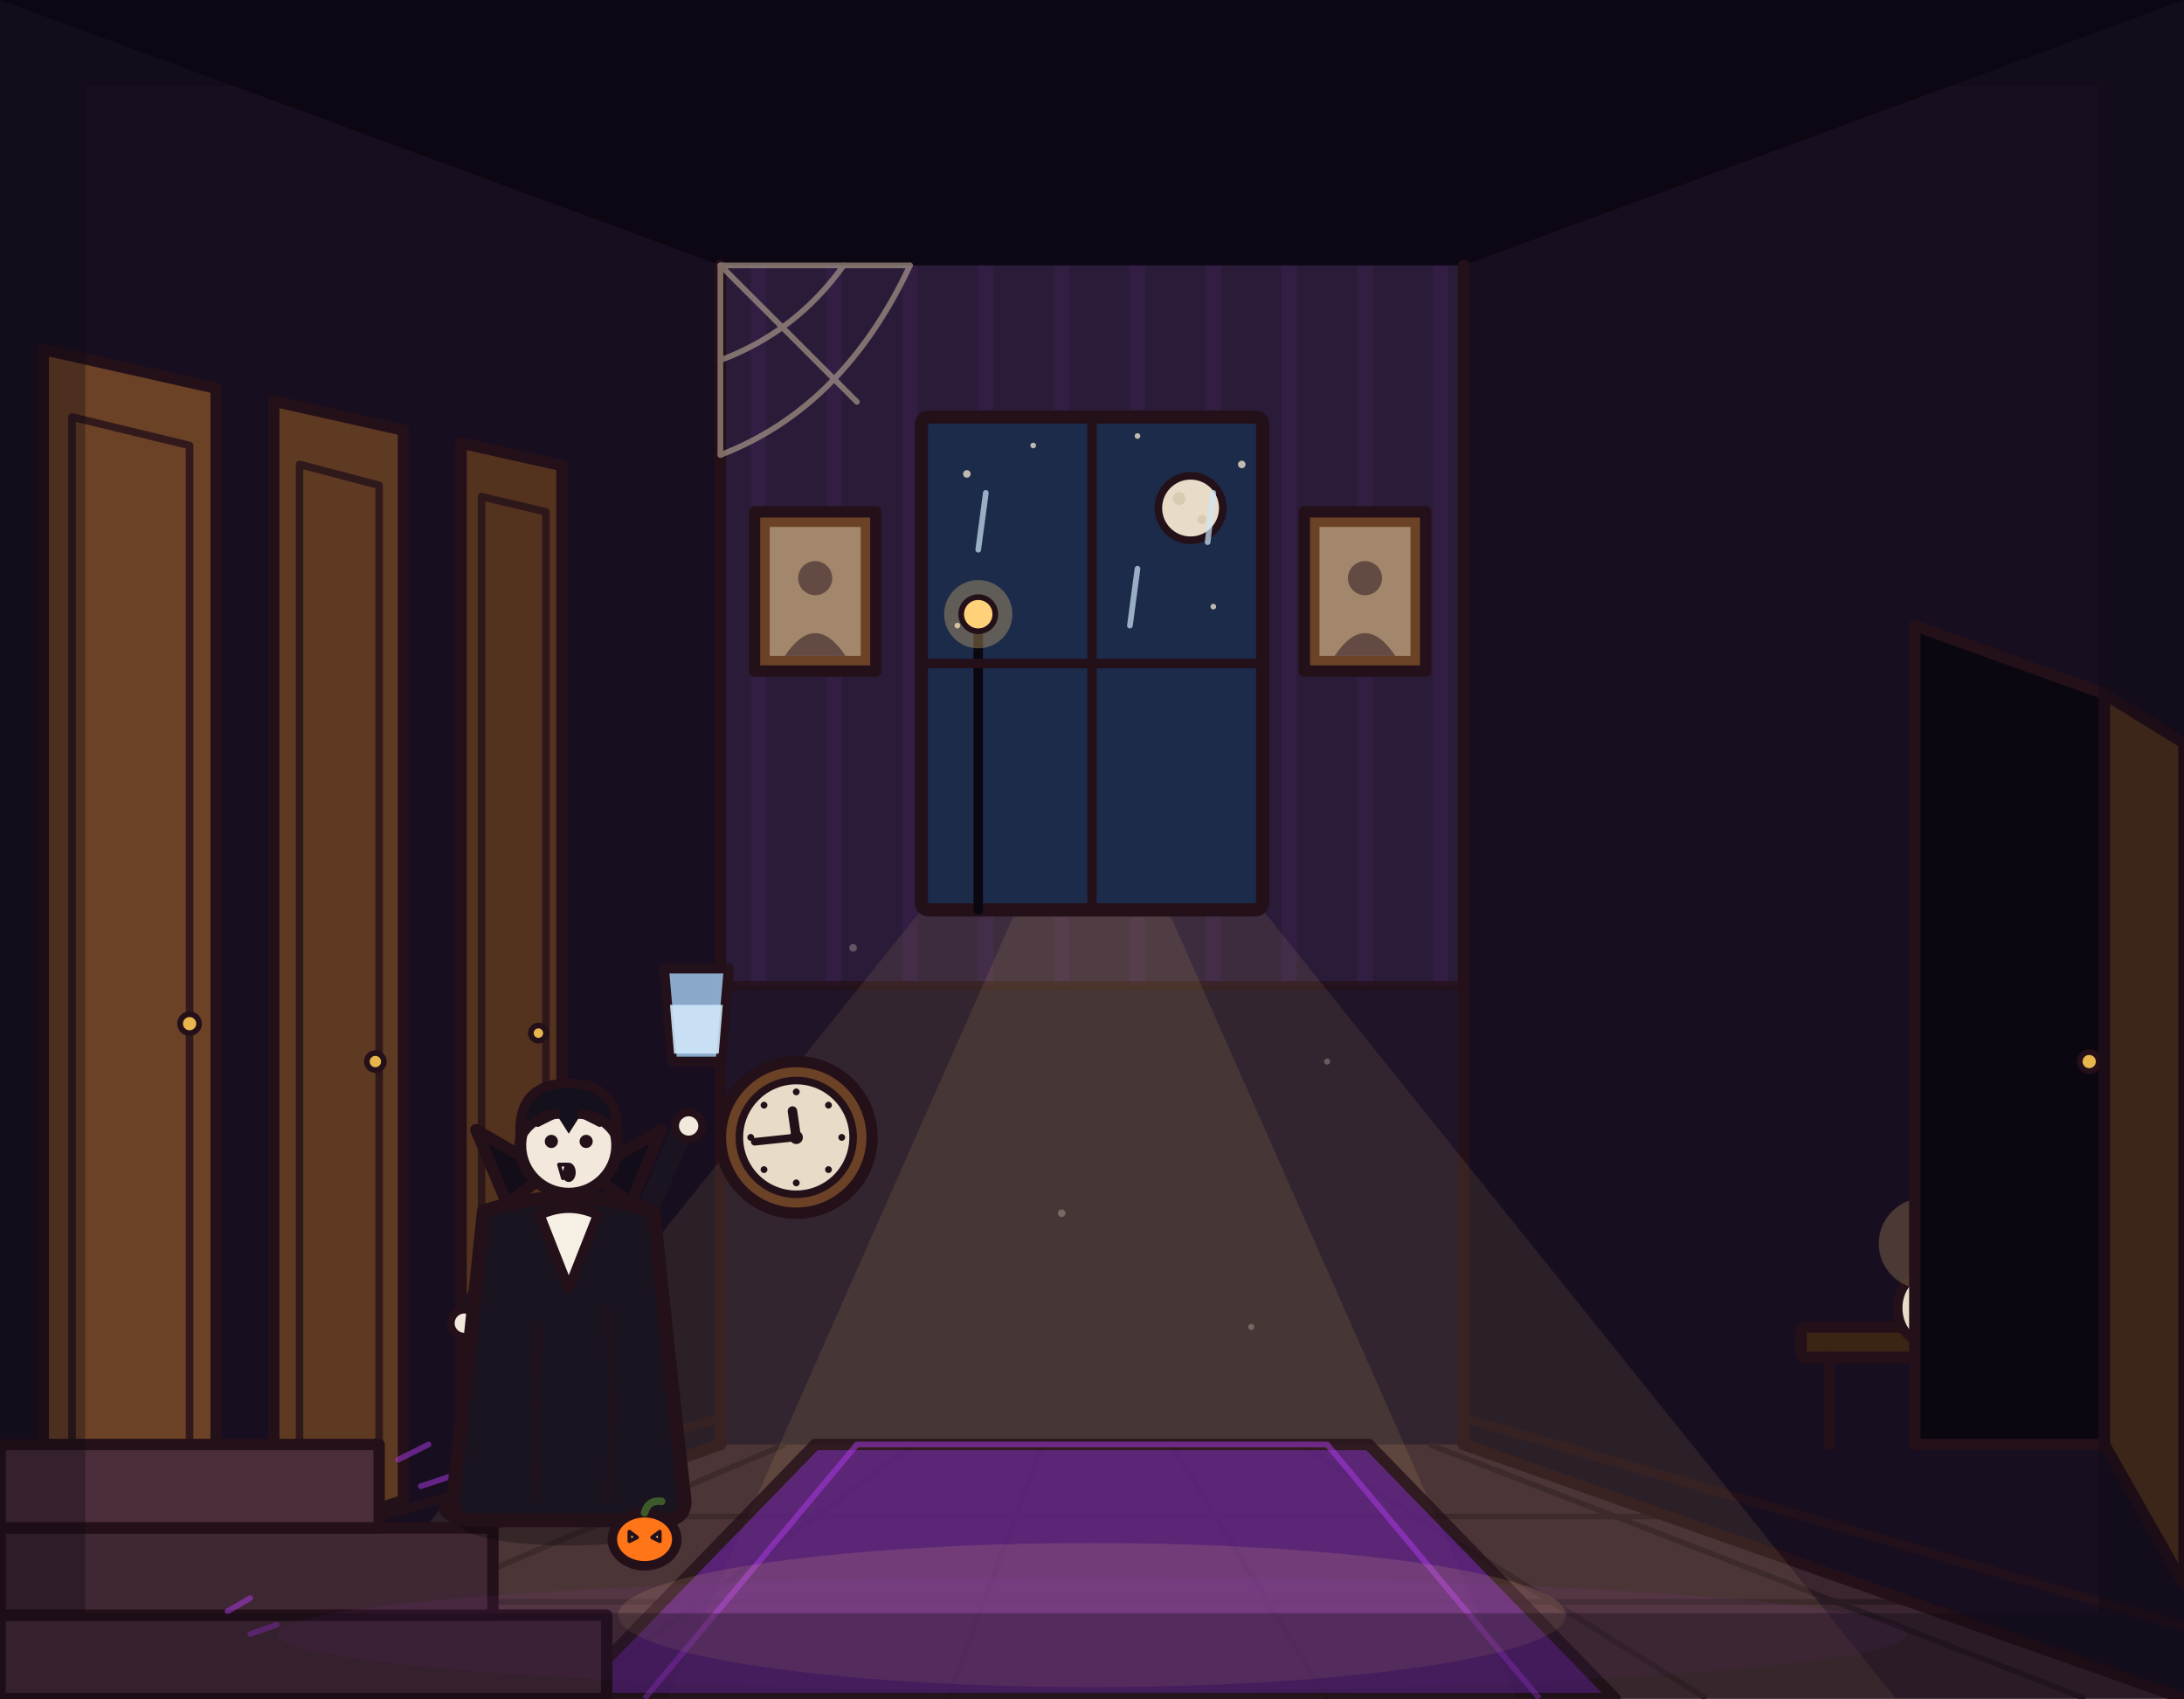
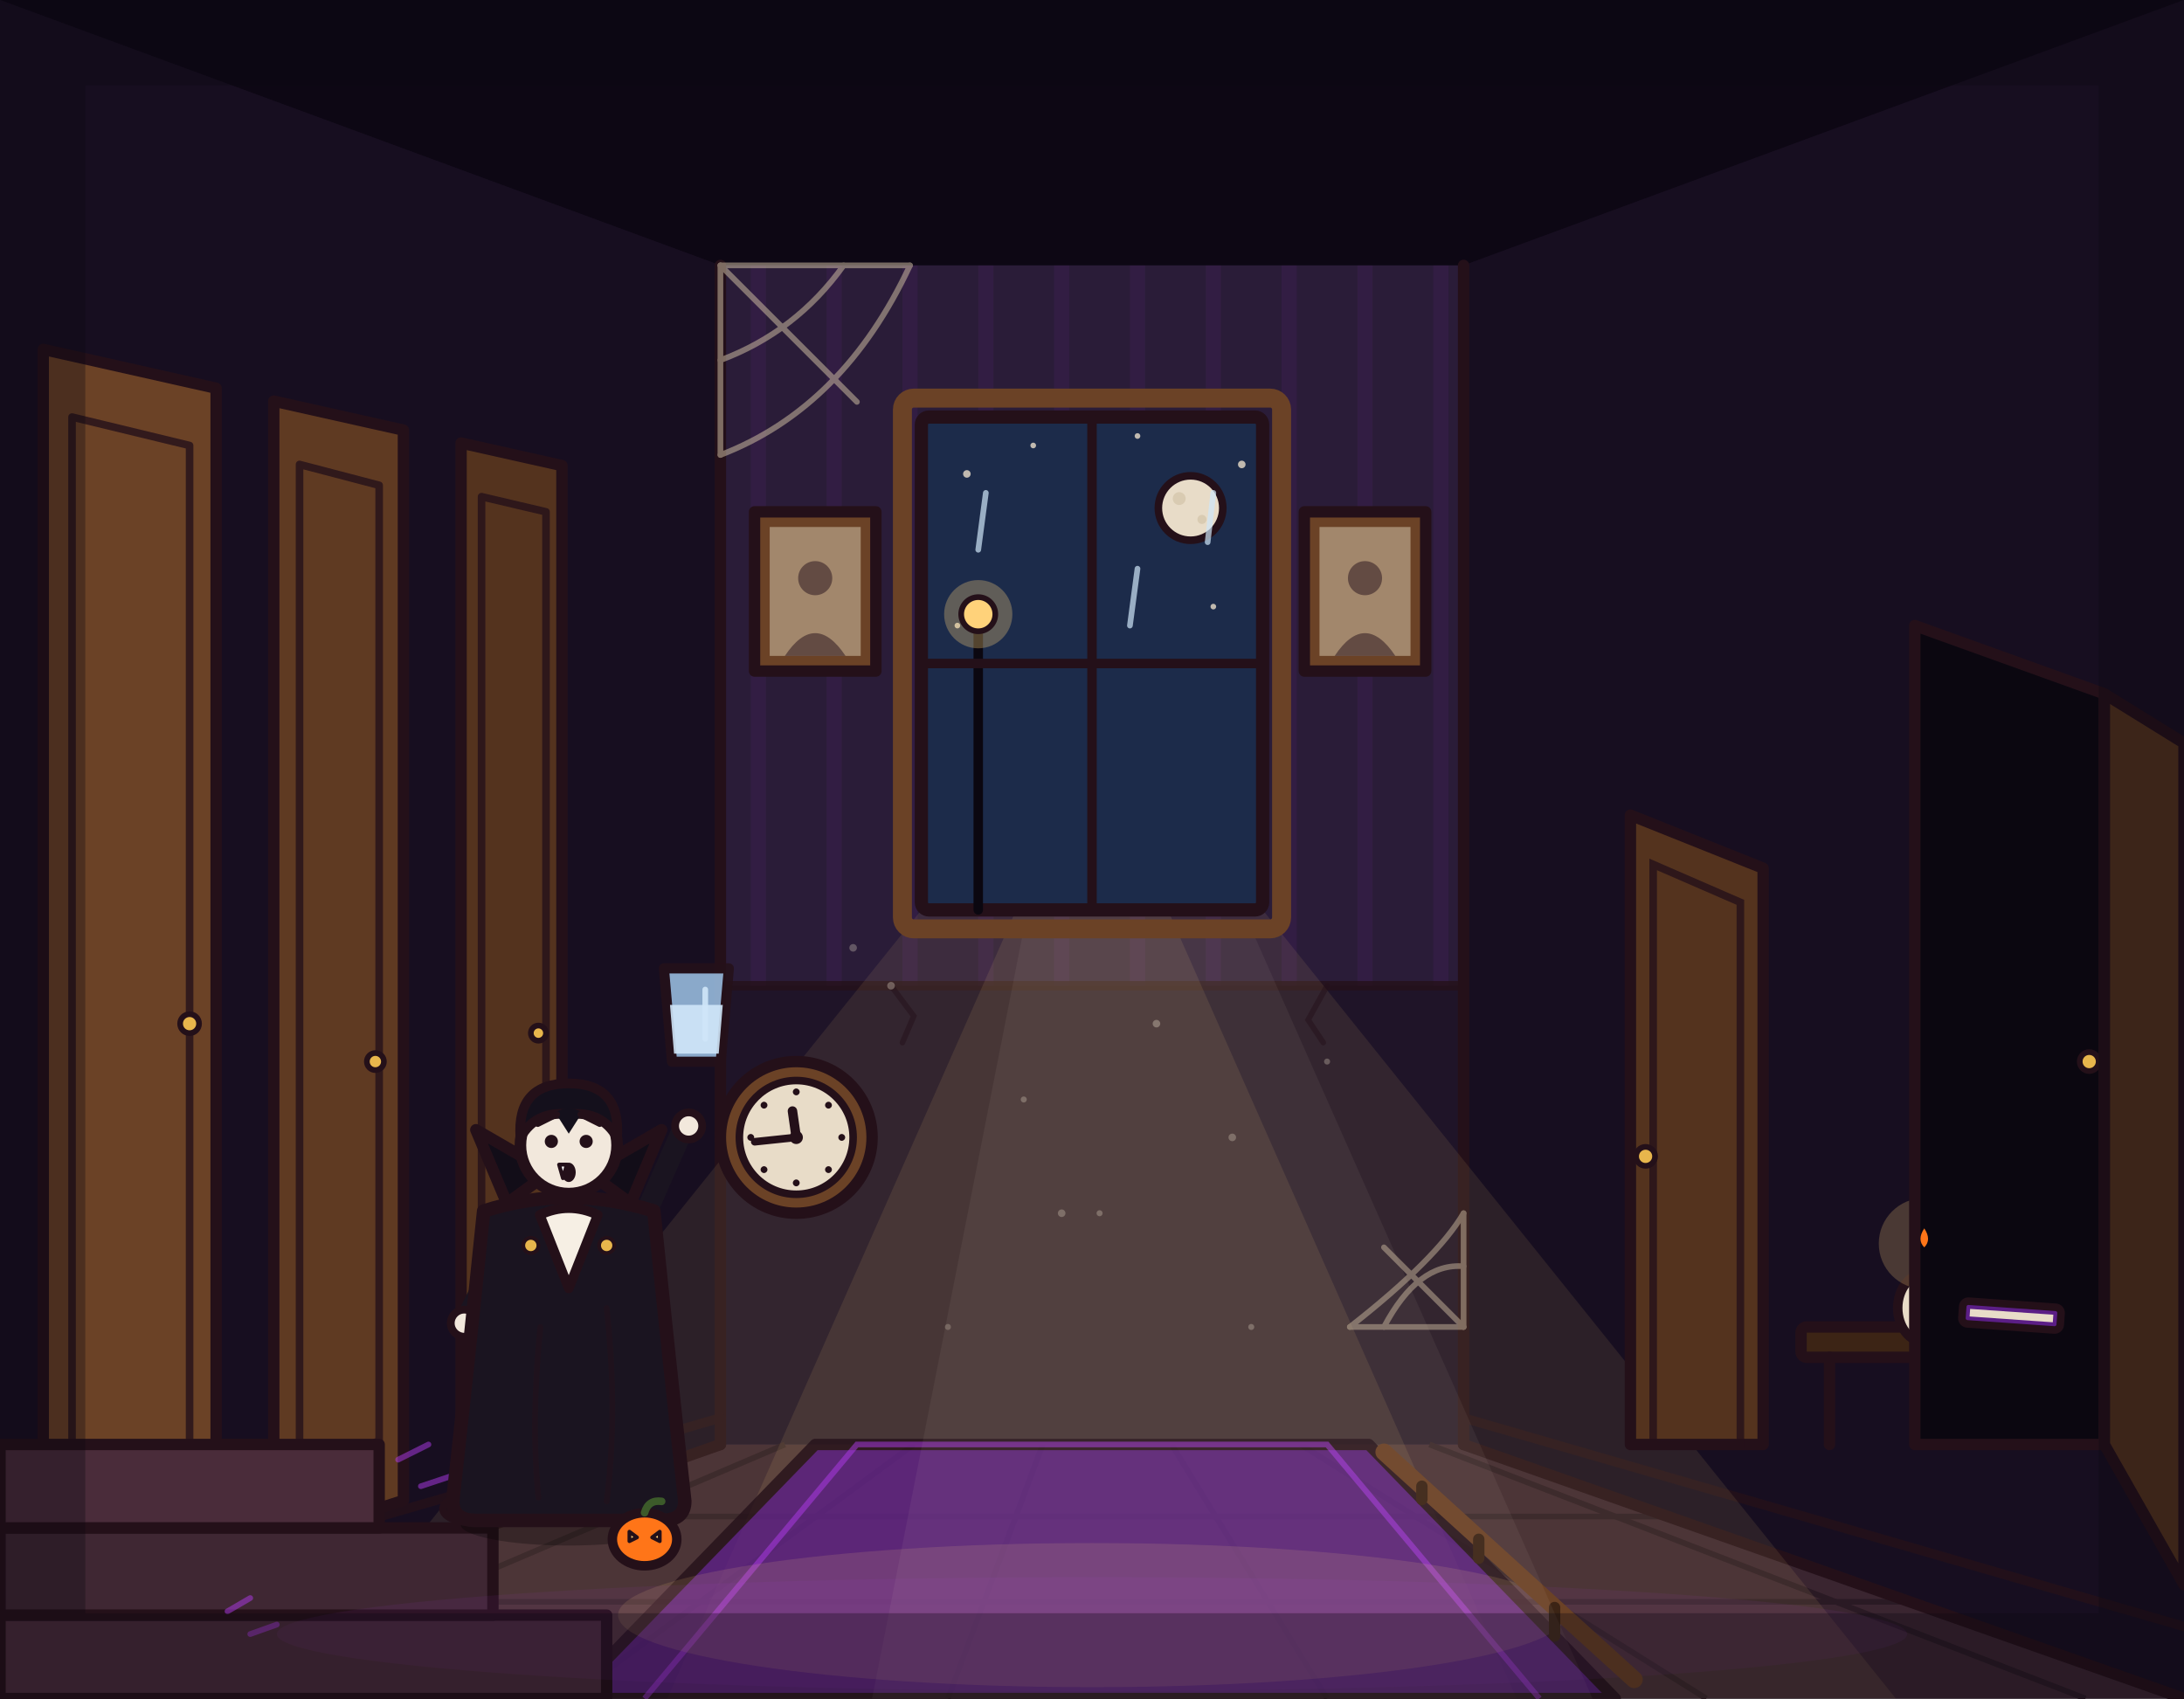
<svg xmlns="http://www.w3.org/2000/svg" viewBox="0 0 1152 896" width="1152" height="896">
  <rect x="0" y="0" width="1152" height="896" fill="#150b1e" />
  <path d="M0 0 L1152 0 L772 140 L380 140 Z" fill="#0d0714" stroke="none" />
  <path d="M0 0 L380 140 L380 762 L0 896 Z" fill="#170e20" stroke="none" />
  <path d="M1152 0 L772 140 L772 762 L1152 896 Z" fill="#170e20" stroke="none" />
  <rect x="380" y="140" width="392" height="622" fill="#2a1c38" stroke="none" />
  <path d="M400 140V762M440 140V762M480 140V762M520 140V762M560 140V762M600 140V762M640 140V762M680 140V762M720 140V762M760 140V762" stroke="#b03aeb" stroke-width="8" opacity=".06" fill="none" />
  <rect x="380" y="520" width="392" height="242" fill="#1f1428" stroke="none" />
  <line x1="380" y1="520" x2="772" y2="520" stroke="#241019" stroke-width="5" stroke-linecap="round" opacity=".8" />
  <path d="M0 896 L380 762 L772 762 L1152 896 Z" fill="#3a2530" stroke="none" />
  <path d="M100 896 L414 762M300 896 L482 762M500 896 L550 762M700 896 L618 762M900 896 L686 762M1100 896 L754 762" stroke="#2a1a24" stroke-width="3" fill="none" />
  <line x1="272" y1="800" x2="880" y2="800" stroke="#2a1a24" stroke-width="3" stroke-linecap="round" />
  <line x1="145" y1="845" x2="1007" y2="845" stroke="#2a1a24" stroke-width="3" stroke-linecap="round" />
  <line x1="380" y1="140" x2="380" y2="762" stroke="#241019" stroke-width="6" stroke-linecap="round" />
  <line x1="772" y1="140" x2="772" y2="762" stroke="#241019" stroke-width="6" stroke-linecap="round" />
  <line x1="0" y1="896" x2="380" y2="762" stroke="#241019" stroke-width="6" stroke-linecap="round" />
  <line x1="1152" y1="896" x2="772" y2="762" stroke="#241019" stroke-width="6" stroke-linecap="round" />
  <line x1="0" y1="858" x2="380" y2="748" stroke="#241019" stroke-width="5" stroke-linecap="round" opacity=".8" />
  <line x1="1152" y1="858" x2="772" y2="748" stroke="#241019" stroke-width="5" stroke-linecap="round" opacity=".8" />
  <path d="M486 480 L666 480 L1000 896 L152 896 Z" fill="#ffd27a" opacity="0.09" stroke="none" />
  <path d="M536 480 L616 480 L800 896 L352 896 Z" fill="#ffd27a" opacity="0.10" stroke="none" />
  <path d="M300 896 L430 762 L722 762 L852 896 Z" fill="#5b1e86" stroke="#241019" stroke-width="6" stroke-linejoin="round" opacity="0.8" />
  <path d="M340 896 L452 762 L700 762 L812 896" fill="none" stroke="#b03aeb" stroke-width="3" opacity=".5" />
  <ellipse cx="576" cy="852" rx="250" ry="38" fill="#ffd27a" opacity="0.13" stroke="none" />
  <rect x="486" y="220" width="180" height="260" rx="4" fill="#1c2b4a" stroke="#241019" stroke-width="7" stroke-linejoin="round" />
  <g fill="#e8dcc8" opacity=".8">
    <circle cx="510" cy="250" r="2" />
    <circle cx="545" cy="235" r="1.5" />
    <circle cx="655" cy="245" r="2" />
    <circle cx="640" cy="320" r="1.5" />
    <circle cx="505" cy="330" r="1.5" />
    <circle cx="600" cy="230" r="1.5" />
  </g>
  <circle cx="628" cy="268" r="17" fill="#e8dcc8" stroke="#241019" stroke-width="4" stroke-linejoin="round" />
  <circle cx="622" cy="263" r="3.4" fill="#d9cbb2" stroke="none" />
  <circle cx="634" cy="274" r="2.4" fill="#d9cbb2" stroke="none" />
  <line x1="516" y1="480" x2="516" y2="334" stroke="#0b0710" stroke-width="5" stroke-linecap="round" />
  <circle cx="516" cy="324" r="18" fill="#ffd27a" opacity="0.3" stroke="none" />
  <circle cx="516" cy="324" r="9" fill="#ffd27a" stroke="#241019" stroke-width="3" stroke-linejoin="round" />
  <line x1="576" y1="220" x2="576" y2="480" stroke="#241019" stroke-width="5" stroke-linecap="round" />
  <line x1="486" y1="350" x2="666" y2="350" stroke="#241019" stroke-width="5" stroke-linecap="round" />
  <rect x="398" y="270" width="64" height="84" fill="#6b4226" stroke="#241019" stroke-width="6" stroke-linejoin="round" />
  <rect x="406" y="278" width="48" height="68" fill="#d9cbb2" opacity="0.5" stroke="none" />
  <circle cx="430" cy="305" r="9" fill="#241019" opacity="0.5" stroke="none" />
  <path d="M414 346 Q430 322 446 346 Z" fill="#241019" opacity="0.5" stroke="none" />
  <rect x="688" y="270" width="64" height="84" fill="#6b4226" stroke="#241019" stroke-width="6" stroke-linejoin="round" />
  <rect x="696" y="278" width="48" height="68" fill="#d9cbb2" opacity="0.5" stroke="none" />
  <circle cx="720" cy="305" r="9" fill="#241019" opacity="0.5" stroke="none" />
  <path d="M704 346 Q720 322 736 346 Z" fill="#241019" opacity="0.5" stroke="none" />
  <path d="M22.8 184.3 L114 204.8 L114 823.4 L22.8 852.8 Z" fill="#6b4226" stroke="#241019" stroke-width="6" stroke-linejoin="round" />
  <path d="M38 220 L100 235 L100 790 L38 815 Z" fill="none" stroke="#241019" stroke-width="4" stroke-linejoin="round" opacity=".8" />
  <circle cx="100" cy="540" r="5" fill="#e8b64c" stroke="#241019" stroke-width="3" stroke-linejoin="round" />
  <path d="M144.4 211.6 L212.8 226.9 L212.8 791.5 L144.4 813.5 Z" fill="#5f3a22" stroke="#241019" stroke-width="6" stroke-linejoin="round" />
  <path d="M158 245 L200 256 L200 760 L158 778 Z" fill="none" stroke="#241019" stroke-width="4" stroke-linejoin="round" opacity=".8" />
  <circle cx="198" cy="560" r="4.5" fill="#e8b64c" stroke="#241019" stroke-width="3" stroke-linejoin="round" />
  <path d="M243.2 233.7 L296.4 245.6 L296.4 764.6 L243.2 781.7 Z" fill="#54331e" stroke="#241019" stroke-width="6" stroke-linejoin="round" />
  <path d="M254 262 L288 270 L288 740 L254 755 Z" fill="none" stroke="#241019" stroke-width="4" stroke-linejoin="round" opacity=".8" />
  <circle cx="284" cy="545" r="4" fill="#e8b64c" stroke="#241019" stroke-width="3" stroke-linejoin="round" />
  <rect x="0" y="852" width="320" height="44" fill="#4a2c3a" stroke="#241019" stroke-width="6" stroke-linejoin="round" />
  <rect x="0" y="806" width="260" height="46" fill="#3f2733" stroke="#241019" stroke-width="6" stroke-linejoin="round" />
  <rect x="0" y="762" width="200" height="44" fill="#4a2c3a" stroke="#241019" stroke-width="6" stroke-linejoin="round" />
  <path d="M120 850 l12 -7 M132 862 l14 -5 M210 770 l16 -8 M222 784 l18 -6" stroke="#b03aeb" stroke-width="3" stroke-linecap="round" opacity=".5" fill="none" />
  <rect x="950" y="700" width="130" height="16" rx="3" fill="#3c2415" stroke="#241019" stroke-width="6" stroke-linejoin="round" />
  <line x1="965" y1="716" x2="965" y2="762" stroke="#241019" stroke-width="6" stroke-linecap="round" />
  <line x1="1065" y1="716" x2="1065" y2="762" stroke="#241019" stroke-width="6" stroke-linecap="round" />
  <ellipse cx="1015" cy="690" rx="14" ry="18" fill="#e8dcc8" stroke="#241019" stroke-width="5" stroke-linejoin="round" />
  <line x1="1015" y1="672" x2="1015" y2="666" stroke="#8a7a64" stroke-width="3" stroke-linecap="round" />
  <circle cx="1015" cy="656" r="24" fill="#ffd27a" opacity="0.22" stroke="none" />
  <path d="M1015 640 Q1023 652 1015 660 Q1007 652 1015 640 Z" fill="#ffd27a" stroke="#241019" stroke-width="3" stroke-linejoin="round" />
  <g transform="translate(300 800) scale(1.02)">
    <ellipse cx="0" cy="4" rx="56" ry="11" fill="#000000" stroke="none" opacity="0.28" />
    <path d="M-12 -62 L-34 -34 L-46 -6" fill="none" stroke="#241a2e" stroke-width="15" stroke-linecap="round" stroke-linejoin="round" />
    <path d="M12 -62 L34 -44 L40 -10" fill="none" stroke="#241a2e" stroke-width="15" stroke-linecap="round" stroke-linejoin="round" />
    <ellipse cx="-50" cy="-4" rx="15" ry="7" fill="#14101c" stroke="#241019" stroke-width="4" stroke-linejoin="round" />
    <ellipse cx="44" cy="-8" rx="15" ry="7" fill="#14101c" stroke="#241019" stroke-width="4" stroke-linejoin="round" />
    <path d="M-30 -148 L-52 -104" fill="none" stroke="#1a1420" stroke-width="11" stroke-linecap="round" />
    <circle cx="-54" cy="-100" r="7" fill="#f2e8dc" stroke="#241019" stroke-width="4" stroke-linejoin="round" />
    <path d="M36 -148 L58 -198" fill="none" stroke="#1a1420" stroke-width="11" stroke-linecap="round" />
    <circle cx="62" cy="-202" r="7" fill="#f2e8dc" stroke="#241019" stroke-width="4" stroke-linejoin="round" />
    <path d="M-44 -158 Q-52 -80 -60 -8 Q-60 2 -48 2 L48 2 Q60 2 60 -8 Q52 -80 44 -158 Q0 -172 -44 -158 Z" fill="#1a1420" stroke="#241019" stroke-width="7" stroke-linejoin="round" stroke-linecap="round" />
    <path d="M-32 -162 L-48 -200 L-10 -178 Z" fill="#120d18" stroke="#241019" stroke-width="6" stroke-linejoin="round" stroke-linecap="round" />
    <path d="M32 -162 L48 -200 L10 -178 Z" fill="#120d18" stroke="#241019" stroke-width="6" stroke-linejoin="round" stroke-linecap="round" />
    <path d="M-15 -156 L0 -118 L15 -156 Q0 -163 -15 -156 Z" fill="#f6efe4" stroke="#241019" stroke-width="5" stroke-linejoin="round" stroke-linecap="round" />
    <circle cx="0" cy="-192" r="25" fill="#f2e8dc" stroke="#241019" stroke-width="6" stroke-linejoin="round" />
    <path d="M-25 -196 Q-27 -224 0 -224 Q27 -224 25 -196 Q17 -210 0 -208 Q-17 -210 -25 -196 Z" fill="#14101c" stroke="#241019" stroke-width="5" stroke-linejoin="round" stroke-linecap="round" />
    <path d="M-7 -209 L0 -198 L7 -209 Q0 -213 -7 -209 Z" fill="#14101c" stroke="none" />
    <path d="M-16 -203 L-6 -208" fill="none" stroke="#241019" stroke-width="3" stroke-linecap="round" />
    <path d="M6 -208 L16 -203" fill="none" stroke="#241019" stroke-width="3" stroke-linecap="round" />
    <circle cx="-9" cy="-194" r="3.4" fill="#241019" stroke="none" />
    <circle cx="9" cy="-194" r="3.4" fill="#241019" stroke="none" />
    <ellipse cx="0" cy="-178" rx="3.6" ry="5" fill="#241019" stroke="none" />
    <path d="M-5 -182 L-1 -182 L-3 -175 Z" fill="#ffffff" stroke="#241019" stroke-width="2" stroke-linejoin="round" />
    <g transform="translate(66 -252) scale(1.05)">
      <path d="M-16 -30 L16 -30 L12 16 L-12 16 Z" fill="#9fc4e8" stroke="#241019" stroke-width="5" stroke-linejoin="round" opacity="0.85" />
      <path d="M-13 -12 L13 -12 L11 12 L-11 12 Z" fill="#cfe6f8" stroke="none" opacity="0.9" />
    </g>
  </g>
  <path d="M1010 330 L1110 366 L1110 762 L1010 762 Z" fill="#0b0710" stroke="#241019" stroke-width="6" stroke-linejoin="round" stroke-linecap="round" />
  <path d="M1110 366 L1152 392 L1152 836 L1110 762 Z" fill="#54331e" stroke="#241019" stroke-width="6" stroke-linejoin="round" stroke-linecap="round" />
  <circle cx="1102" cy="560" r="5" fill="#e8b64c" stroke="#241019" stroke-width="3" stroke-linecap="round" />
  <g stroke="#cfe6f8" stroke-width="3" stroke-linecap="round" opacity=".7">
    <line x1="520" y1="260" x2="516" y2="290" />
    <line x1="600" y1="300" x2="596" y2="330" />
    <line x1="640" y1="260" x2="637" y2="286" />
  </g>
  <g transform="translate(420 600)">
    <circle r="40" fill="#6b4226" stroke="#241019" stroke-width="6" stroke-linejoin="round" stroke-linecap="round" />
    <circle r="30" fill="#e8dcc8" stroke="#241019" stroke-width="4" stroke-linejoin="round" stroke-linecap="round" />
    <g fill="#241019">
      <circle cx="0" cy="-24" r="1.8" />
      <circle cx="24" cy="0" r="1.8" />
      <circle cx="0" cy="24" r="1.8" />
      <circle cx="-24" cy="0" r="1.8" />
      <circle cx="17" cy="-17" r="1.8" />
      <circle cx="17" cy="17" r="1.8" />
      <circle cx="-17" cy="17" r="1.8" />
      <circle cx="-17" cy="-17" r="1.8" />
    </g>
    <line x1="0" y1="0" x2="-21.9" y2="2.3" stroke="#241019" stroke-width="4" stroke-linecap="round" />
    <line x1="0" y1="0" x2="-2" y2="-13.9" stroke="#241019" stroke-width="5" stroke-linecap="round" />
    <circle r="3.5" fill="#241019" stroke="none" />
  </g>
  <ellipse cx="340" cy="812" rx="17" ry="14" fill="#ff7518" stroke="#241019" stroke-width="5" stroke-linejoin="round" stroke-linecap="round" />
  <path d="M340 798q2-7 9-6" fill="none" stroke="#3c5a2a" stroke-width="4" stroke-linecap="round" />
  <path d="M332 808l4 3-4 2Z" fill="#ffd27a" stroke="#241019" stroke-width="2" stroke-linejoin="round" stroke-linecap="round" />
  <path d="M348 808l-4 3 4 2Z" fill="#ffd27a" stroke="#241019" stroke-width="2" stroke-linejoin="round" stroke-linecap="round" />
  <g stroke="#c9b89e" stroke-width="3" opacity=".55" fill="none" stroke-linecap="round">
    <line x1="380" y1="140" x2="380" y2="240" />
    <line x1="380" y1="140" x2="480" y2="140" />
    <line x1="380" y1="140" x2="452" y2="212" />
    <path d="M380 190 Q420 175 445 140" />
    <path d="M380 240 Q445 215 480 140" />
  </g>
  <path d="M285 700 Q280 750 284 790" fill="none" stroke="#241019" stroke-width="3" opacity=".5" stroke-linecap="round" />
  <path d="M320 690 Q326 745 320 792" fill="none" stroke="#241019" stroke-width="3" opacity=".5" stroke-linecap="round" />
  <ellipse cx="576" cy="862" rx="430" ry="30" fill="#b03aeb" opacity=".07" stroke="none" />
  <g fill="#e8dcc8" opacity=".3">
    <circle cx="450" cy="500" r="2" />
    <circle cx="700" cy="560" r="1.6" />
    <circle cx="560" cy="640" r="2" />
    <circle cx="660" cy="700" r="1.6" />
  </g>
+   <path d="M860 430 L930 458 L930 762 L860 762 Z" fill="#54331e" stroke="#241019" stroke-width="6" stroke-linejoin="round" stroke-linecap="round" />
+   <path d="M872 456 L918 476 L918 762 L872 762 Z" fill="none" stroke="#241019" stroke-width="4" opacity=".8" stroke-linecap="round" />
+   <circle cx="868" cy="610" r="5" fill="#e8b64c" stroke="#241019" stroke-width="3" stroke-linecap="round" />
+   <line x1="862" y1="886" x2="730" y2="766" stroke="#6b4226" stroke-width="9" stroke-linecap="round" />
+   <g stroke="#3c2415" stroke-width="6" stroke-linecap="round">
+     <line x1="820" y1="848" x2="820" y2="863" />
+     <line x1="780" y1="812" x2="780" y2="822" />
+     <line x1="750" y1="784" x2="750" y2="791" />
+   </g>
+   <path d="M540 490 L660 490 L840 896 L460 896 Z" fill="#e8dcc8" opacity=".06" stroke="none" />
+   <circle cx="320" cy="657" r="4" fill="#e8b64c" stroke="#241019" stroke-width="2" stroke-linejoin="round" stroke-linecap="round" />
+   <circle cx="280" cy="657" r="4" fill="#e8b64c" stroke="#241019" stroke-width="2" stroke-linejoin="round" stroke-linecap="round" />
+   <line x1="372" y1="522" x2="372" y2="548" stroke="#cfe6f8" stroke-width="3" opacity=".9" stroke-linecap="round" />
+   <g stroke="#c9b89e" stroke-width="3" opacity=".5" fill="none" stroke-linecap="round">
+     <line x1="772" y1="700" x2="772" y2="640" />
+     <line x1="772" y1="700" x2="712" y2="700" />
+     <line x1="772" y1="700" x2="730" y2="658" />
+     <path d="M772 668 Q748 666 730 700" />
+     <path d="M772 640 Q758 664 712 700" />
+   </g>
+   <path d="M470 520l12 16l-6 14" fill="none" stroke="#241019" stroke-width="3" opacity=".5" stroke-linecap="round" />
+   <path d="M700 520l-10 18l8 12" fill="none" stroke="#241019" stroke-width="3" opacity=".5" stroke-linecap="round" />
+   <g fill="#e8dcc8">
+     <circle cx="470" cy="520" r="2" opacity=".35" />
+     <circle cx="540" cy="580" r="1.6" opacity=".3" />
+     <circle cx="610" cy="540" r="2" opacity=".35" />
+     <circle cx="580" cy="640" r="1.6" opacity=".3" />
+     <circle cx="650" cy="600" r="2" opacity=".3" />
+     <circle cx="500" cy="700" r="1.6" opacity=".25" />
+   </g>
+   <path d="M1015 648q4 6 0 10q-4-4 0-10Z" fill="#ff7518" stroke="none" />
+   <g transform="rotate(4 1061 694)">
+     <rect x="1035" y="688" width="52" height="12" rx="3" fill="#5b1e86" stroke="#241019" stroke-width="4" stroke-linejoin="round" stroke-linecap="round" />
+     <rect x="1039" y="692" width="44" height="4" fill="#e8dcc8" stroke="none" />
+   </g>
+   <rect x="476" y="210" width="200" height="280" rx="6" fill="none" stroke="#6b4226" stroke-width="10" stroke-linejoin="round" />
  <rect x="0" y="0" width="1152" height="896" fill="none" stroke="#0b0710" stroke-width="90" opacity="0.32" />
</svg>
